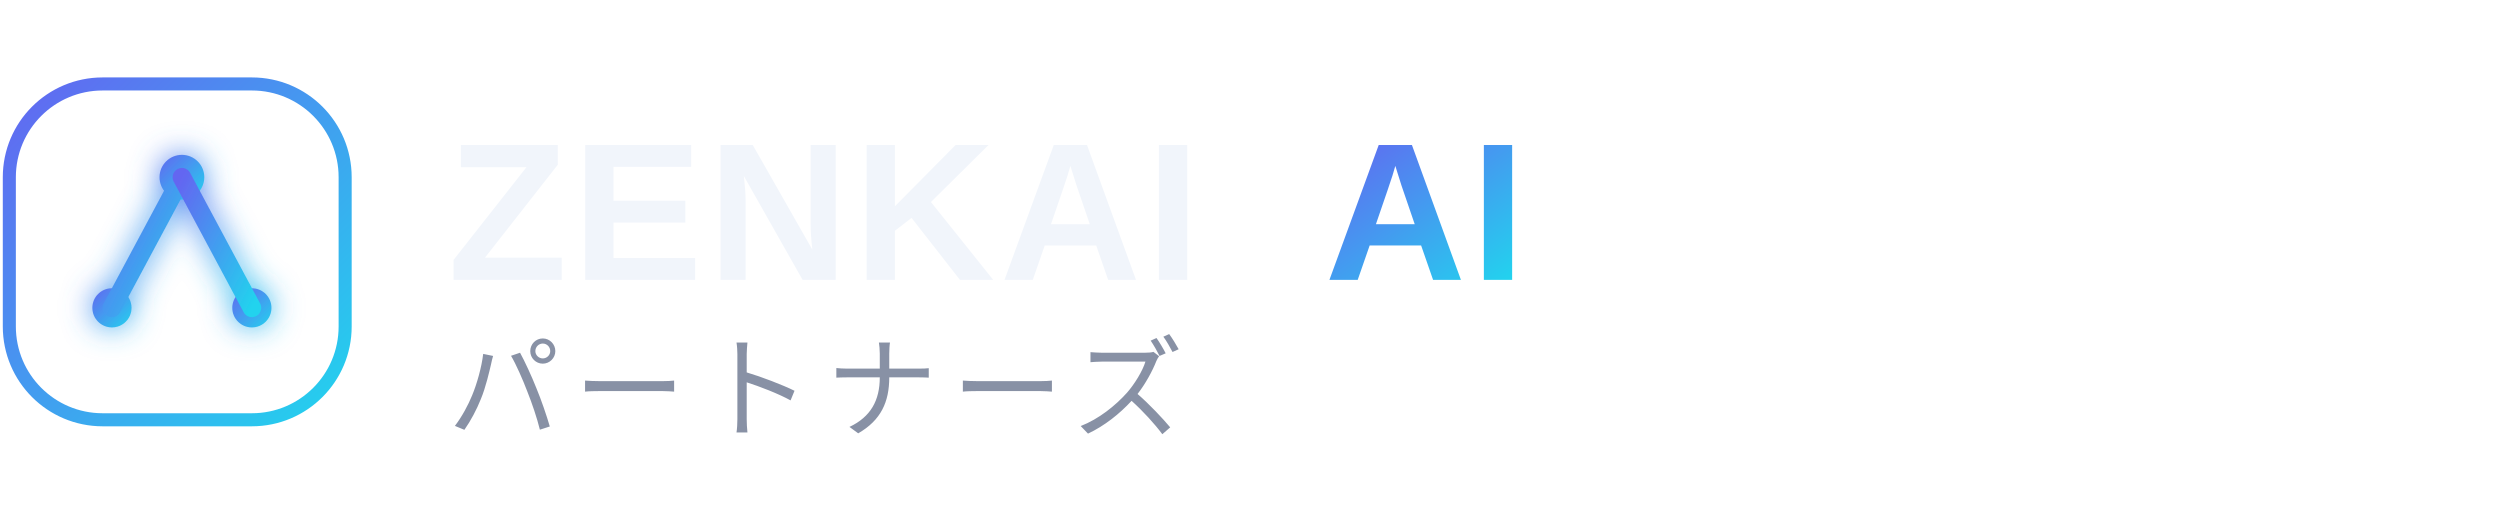
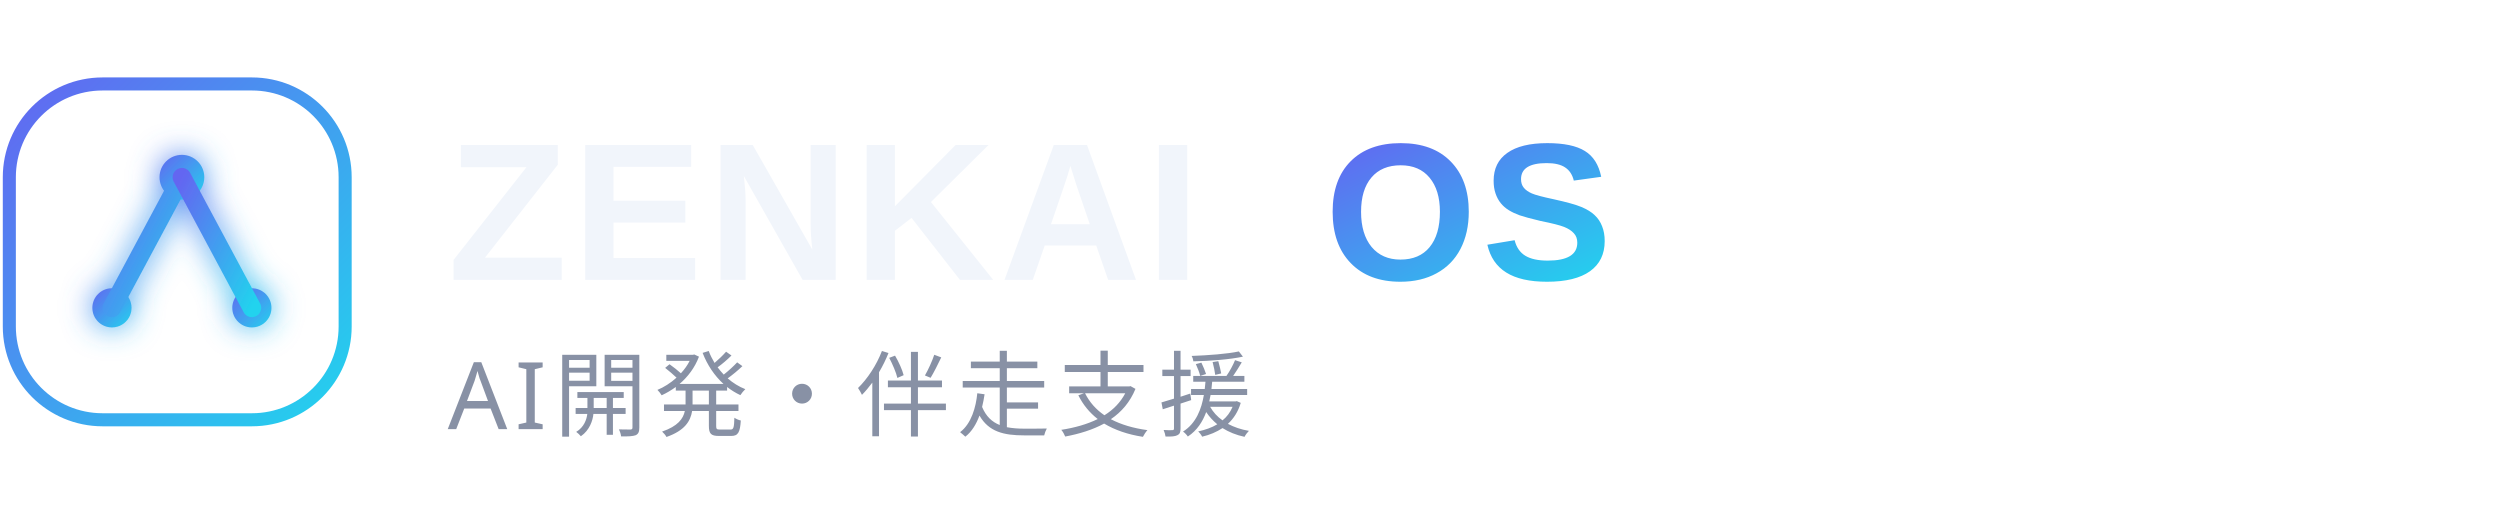
<svg xmlns="http://www.w3.org/2000/svg" viewBox="0 0 268 56" role="img" aria-labelledby="zenkaiLogoWhiteTitle">
  <defs>
    <linearGradient id="zkLogoGradW" x1="0" y1="0" x2="1" y2="1">
      <stop offset="0%" stop-color="#6366F1" />
      <stop offset="100%" stop-color="#22D3EE" />
    </linearGradient>
    <filter id="zkLogoGlowW" x="-60%" y="-60%" width="220%" height="220%">
      <feGaussianBlur stdDeviation="1.6" result="blur" />
      <feMerge>
        <feMergeNode in="blur" />
        <feMergeNode in="SourceGraphic" />
      </feMerge>
    </filter>
  </defs>
  <rect x="1" y="9" width="36" height="36" rx="10" fill="rgba(255,255,255,0.04)" stroke="url(#zkLogoGradW)" stroke-width="1.4" />
  <g fill="none" stroke="url(#zkLogoGradW)" stroke-width="2" stroke-linecap="round" stroke-linejoin="round" filter="url(#zkLogoGlowW)">
    <circle cx="12" cy="33" r="2.1" fill="url(#zkLogoGradW)" stroke="none" />
    <circle cx="27" cy="33" r="2.1" fill="url(#zkLogoGradW)" stroke="none" />
    <circle cx="19.5" cy="19" r="2.4" fill="url(#zkLogoGradW)" stroke="none" />
    <line x1="12" y1="33" x2="19.5" y2="19" />
    <line x1="27" y1="33" x2="19.5" y2="19" />
    <line x1="12" y1="33" x2="27" y2="33" />
  </g>
  <text x="48" y="30" font-family="'Space Grotesk','Segoe UI',Arial,sans-serif" font-weight="700" font-size="21" letter-spacing="0.5" fill="#F1F5FB">ZENKAI</text>
-   <text x="142" y="30" font-family="'Space Grotesk','Segoe UI',Arial,sans-serif" font-weight="700" font-size="21" letter-spacing="0.5" fill="url(#zkLogoGradW)">AI</text>
-   <text x="48" y="46" font-family="'Noto Sans JP','Hiragino Sans',sans-serif" font-weight="500" font-size="12" letter-spacing="1.5" fill="#8891A5">パートナーズ</text>
+   <text x="142" y="30" font-family="'Space Grotesk','Segoe UI',Arial,sans-serif" font-weight="700" font-size="21" letter-spacing="0.5" fill="url(#zkLogoGradW)">OS</text>
+   <text x="48" y="46" font-family="'Noto Sans JP','Hiragino Sans',sans-serif" font-weight="500" font-size="10" letter-spacing="0.8" fill="#8891A5">AI開発・伴走支援</text>
</svg>
